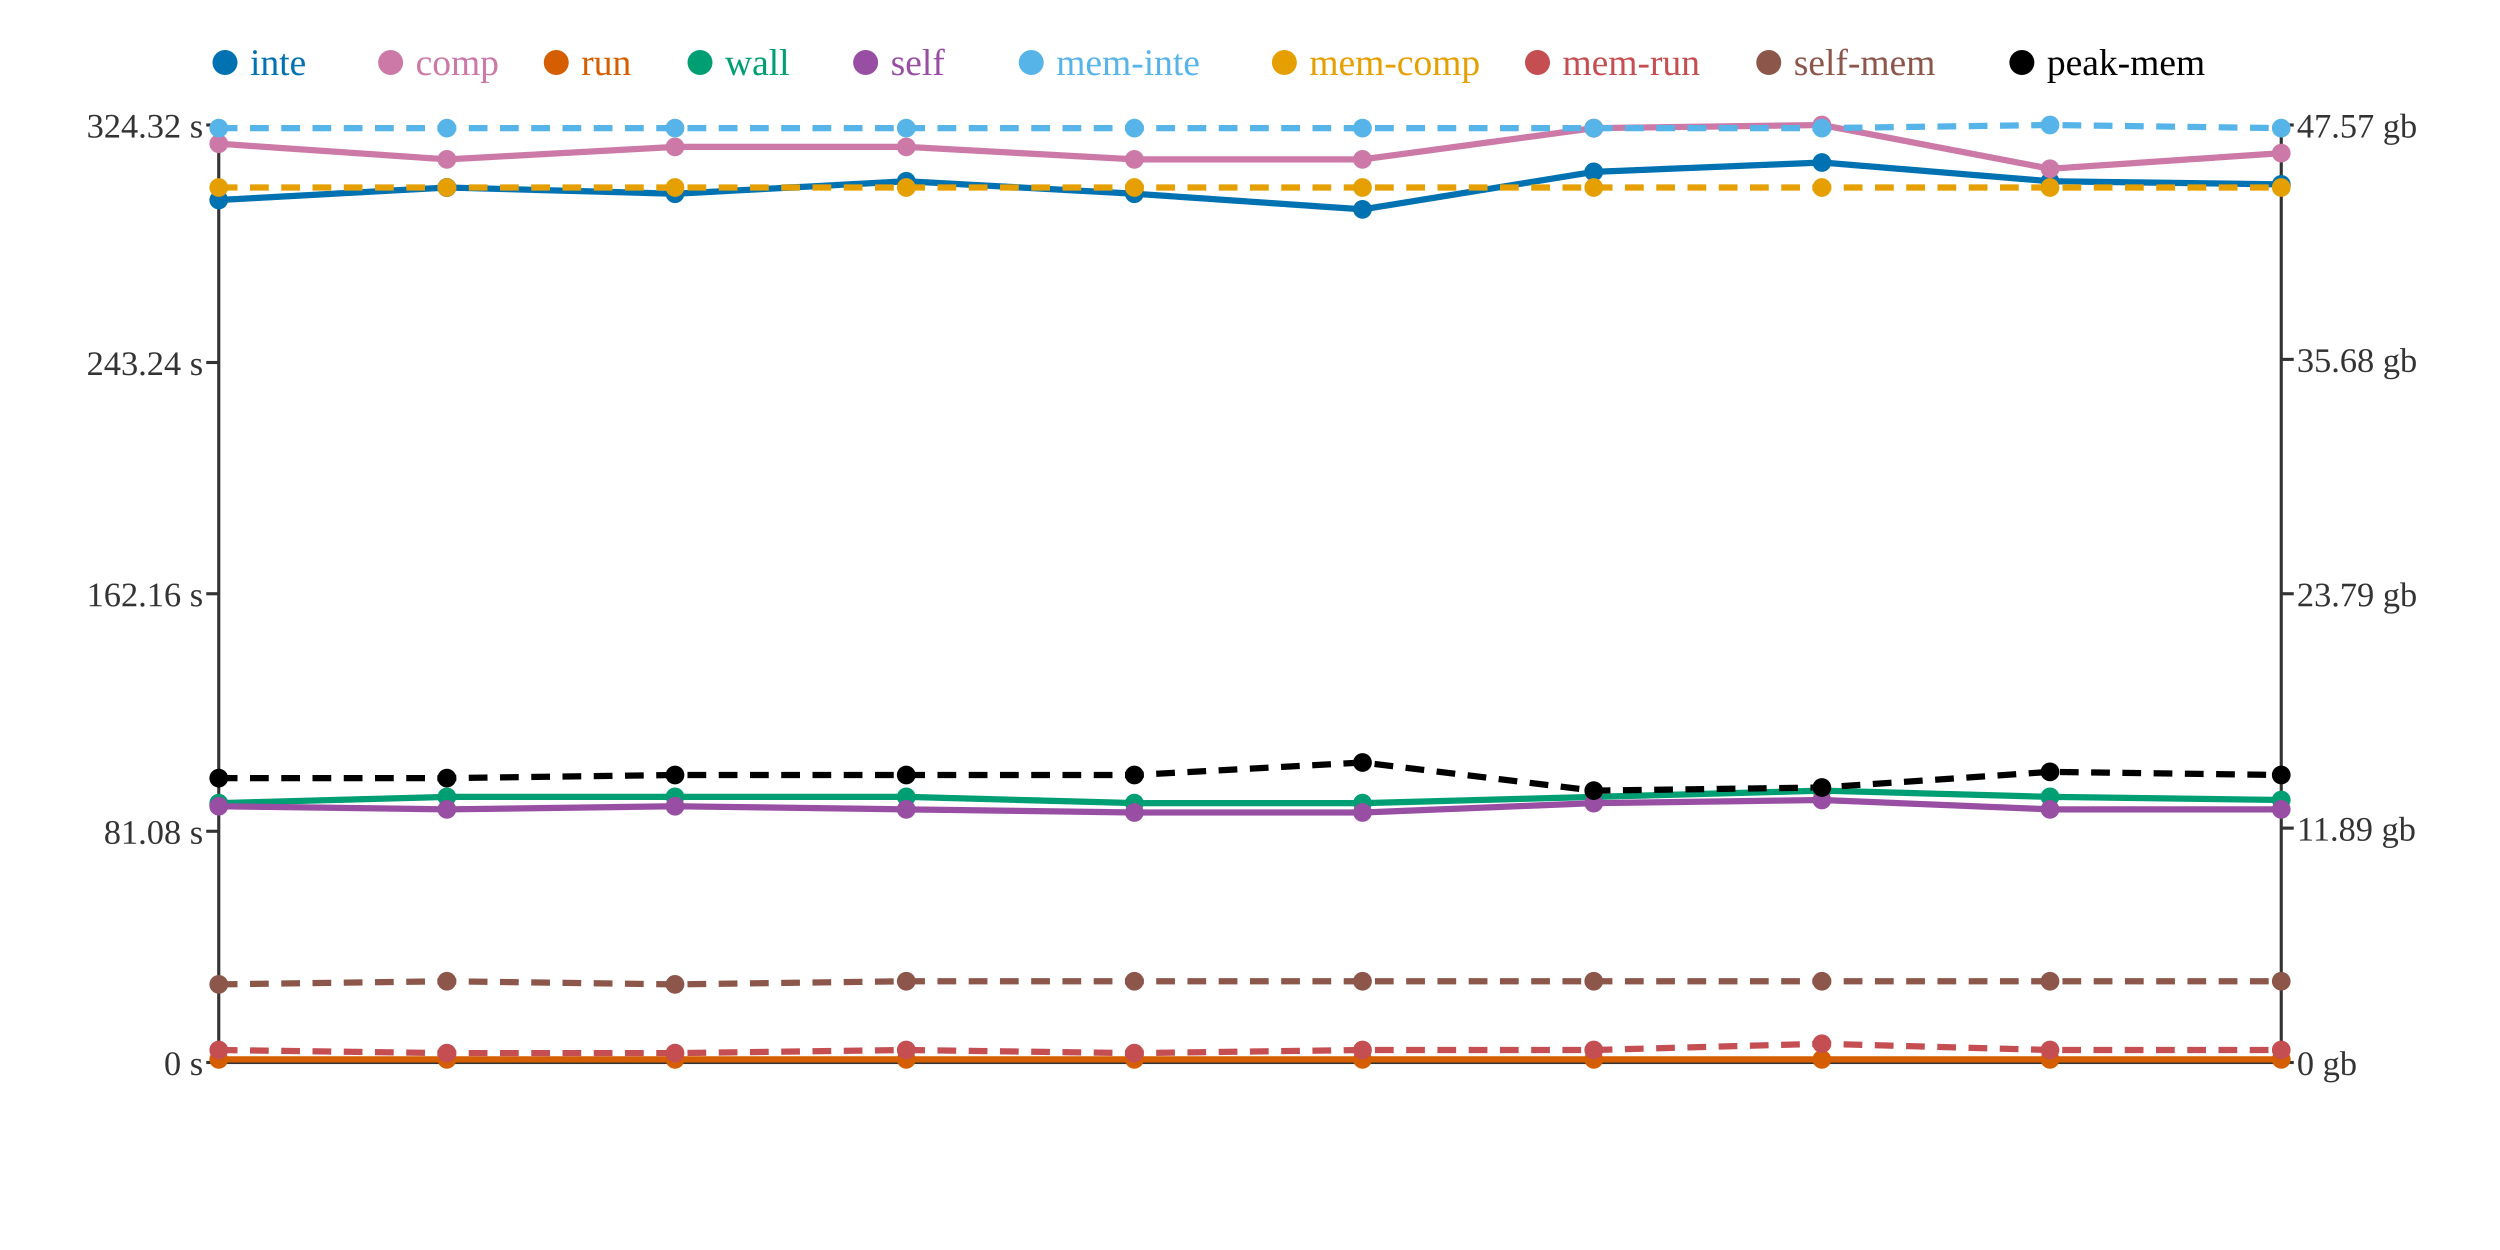
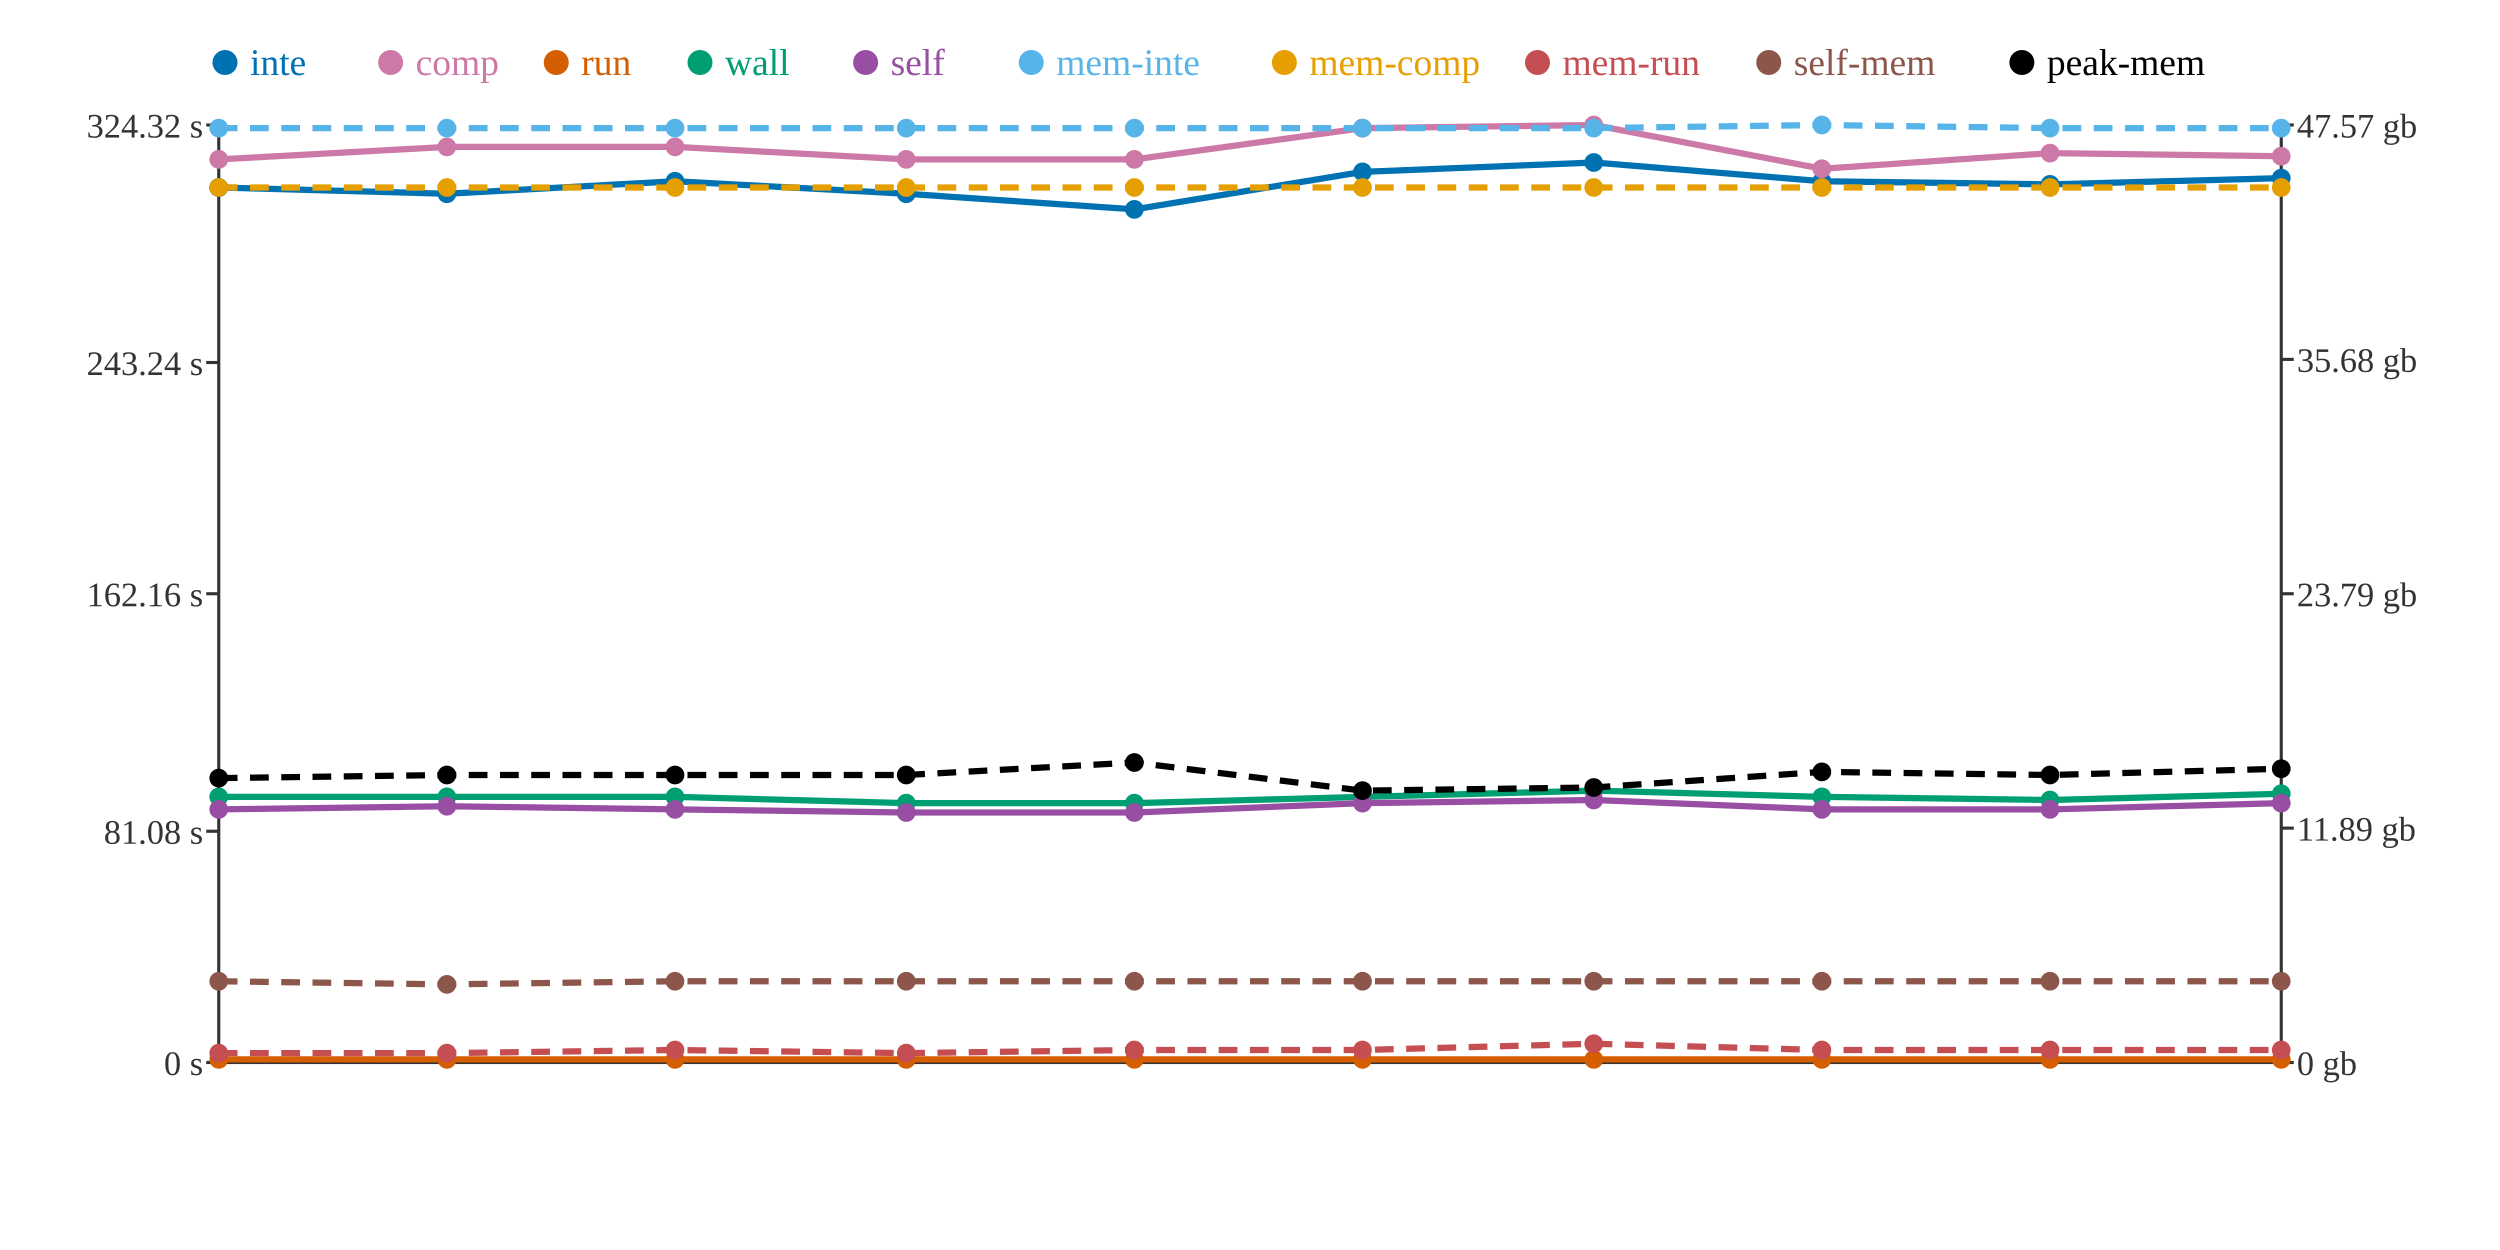
<svg xmlns="http://www.w3.org/2000/svg" width="800" height="400">
  <rect width="800" height="400" fill="white" />
  <line x1="70" y1="40" x2="70" y2="340" stroke="#333" stroke-width="1" />
  <line x1="70" y1="340" x2="730" y2="340" stroke="#333" stroke-width="1" />
  <line x1="730" y1="40" x2="730" y2="340" stroke="#333" stroke-width="1" />
  <line x1="66" y1="340" x2="70" y2="340" stroke="#333" stroke-width="1" />
  <text x="65" y="344" text-anchor="end" font-size="11" fill="#333">0 s</text>
  <line x1="66" y1="266" x2="70" y2="266" stroke="#333" stroke-width="1" />
  <text x="65" y="270" text-anchor="end" font-size="11" fill="#333">81.08 s</text>
  <line x1="66" y1="190" x2="70" y2="190" stroke="#333" stroke-width="1" />
  <text x="65" y="194" text-anchor="end" font-size="11" fill="#333">162.16 s</text>
  <line x1="66" y1="116" x2="70" y2="116" stroke="#333" stroke-width="1" />
  <text x="65" y="120" text-anchor="end" font-size="11" fill="#333">243.24 s</text>
  <line x1="66" y1="40" x2="70" y2="40" stroke="#333" stroke-width="1" />
  <text x="65" y="44" text-anchor="end" font-size="11" fill="#333">324.32 s</text>
  <line x1="730" y1="340" x2="734" y2="340" stroke="#333" stroke-width="1" />
  <text x="735" y="344" text-anchor="start" font-size="11" fill="#333">0 gb</text>
  <line x1="730" y1="265" x2="734" y2="265" stroke="#333" stroke-width="1" />
  <text x="735" y="269" text-anchor="start" font-size="11" fill="#333">11.89 gb</text>
  <line x1="730" y1="190" x2="734" y2="190" stroke="#333" stroke-width="1" />
  <text x="735" y="194" text-anchor="start" font-size="11" fill="#333">23.79 gb</text>
  <line x1="730" y1="115" x2="734" y2="115" stroke="#333" stroke-width="1" />
  <text x="735" y="119" text-anchor="start" font-size="11" fill="#333">35.68 gb</text>
  <line x1="730" y1="40" x2="734" y2="40" stroke="#333" stroke-width="1" />
  <text x="735" y="44" text-anchor="start" font-size="11" fill="#333">47.57 gb</text>
-   <polyline points="70,64 143,60 216,62 290,58 363,62 436,67 510,55 583,52 656,58 730,59" fill="none" stroke="#0072B2" stroke-width="2" />
-   <polyline points="70,46 143,51 216,47 290,47 363,51 436,51 510,41 583,40 656,54 730,49" fill="none" stroke="#CC79A7" stroke-width="2" />
+   <polyline points="70,60 143,62 216,58 290,62 363,67 436,55 510,52 583,58 656,59 730,57" fill="none" stroke="#0072B2" stroke-width="2" />
+   <polyline points="70,51 143,47 216,47 290,51 363,51 436,41 510,40 583,54 656,49 730,50" fill="none" stroke="#CC79A7" stroke-width="2" />
  <polyline points="70,339 143,339 216,339 290,339 363,339 436,339 510,339 583,339 656,339 730,339" fill="none" stroke="#D55E00" stroke-width="2" />
-   <polyline points="70,257 143,255 216,255 290,255 363,257 436,257 510,255 583,253 656,255 730,256" fill="none" stroke="#009E73" stroke-width="2" />
-   <polyline points="70,258 143,259 216,258 290,259 363,260 436,260 510,257 583,256 656,259 730,259" fill="none" stroke="#984EA3" stroke-width="2" />
-   <polyline points="70,41 143,41 216,41 290,41 363,41 436,41 510,41 583,41 656,40 730,41" fill="none" stroke="#56B4E9" stroke-width="2" stroke-dasharray="6 4" />
+   <polyline points="70,255 143,255 216,255 290,257 363,257 436,255 510,253 583,255 656,256 730,254" fill="none" stroke="#009E73" stroke-width="2" />
+   <polyline points="70,259 143,258 216,259 290,260 363,260 436,257 510,256 583,259 656,259 730,257" fill="none" stroke="#984EA3" stroke-width="2" />
+   <polyline points="70,41 143,41 216,41 290,41 363,41 436,41 510,41 583,40 656,41 730,41" fill="none" stroke="#56B4E9" stroke-width="2" stroke-dasharray="6 4" />
  <polyline points="70,60 143,60 216,60 290,60 363,60 436,60 510,60 583,60 656,60 730,60" fill="none" stroke="#E69F00" stroke-width="2" stroke-dasharray="6 4" />
-   <polyline points="70,336 143,337 216,337 290,336 363,337 436,336 510,336 583,334 656,336 730,336" fill="none" stroke="#C44E52" stroke-width="2" stroke-dasharray="6 4" />
-   <polyline points="70,315 143,314 216,315 290,314 363,314 436,314 510,314 583,314 656,314 730,314" fill="none" stroke="#8C564B" stroke-width="2" stroke-dasharray="6 4" />
-   <polyline points="70,249 143,249 216,248 290,248 363,248 436,244 510,253 583,252 656,247 730,248" fill="none" stroke="#000000" stroke-width="2" stroke-dasharray="6 4" />
-   <circle cx="70" cy="64" r="3" fill="#0072B2" />
-   <circle cx="70" cy="46" r="3" fill="#CC79A7" />
+   <polyline points="70,337 143,337 216,336 290,337 363,336 436,336 510,334 583,336 656,336 730,336" fill="none" stroke="#C44E52" stroke-width="2" stroke-dasharray="6 4" />
+   <polyline points="70,314 143,315 216,314 290,314 363,314 436,314 510,314 583,314 656,314 730,314" fill="none" stroke="#8C564B" stroke-width="2" stroke-dasharray="6 4" />
+   <polyline points="70,249 143,248 216,248 290,248 363,244 436,253 510,252 583,247 656,248 730,246" fill="none" stroke="#000000" stroke-width="2" stroke-dasharray="6 4" />
+   <circle cx="70" cy="60" r="3" fill="#0072B2" />
+   <circle cx="70" cy="51" r="3" fill="#CC79A7" />
  <circle cx="70" cy="339" r="3" fill="#D55E00" />
-   <circle cx="70" cy="257" r="3" fill="#009E73" />
-   <circle cx="70" cy="258" r="3" fill="#984EA3" />
+   <circle cx="70" cy="255" r="3" fill="#009E73" />
+   <circle cx="70" cy="259" r="3" fill="#984EA3" />
  <circle cx="70" cy="41" r="3" fill="#56B4E9" />
  <circle cx="70" cy="60" r="3" fill="#E69F00" />
-   <circle cx="70" cy="336" r="3" fill="#C44E52" />
-   <circle cx="70" cy="315" r="3" fill="#8C564B" />
+   <circle cx="70" cy="337" r="3" fill="#C44E52" />
+   <circle cx="70" cy="314" r="3" fill="#8C564B" />
  <circle cx="70" cy="249" r="3" fill="#000000" />
-   <circle cx="143" cy="60" r="3" fill="#0072B2" />
-   <circle cx="143" cy="51" r="3" fill="#CC79A7" />
+   <circle cx="143" cy="62" r="3" fill="#0072B2" />
+   <circle cx="143" cy="47" r="3" fill="#CC79A7" />
  <circle cx="143" cy="339" r="3" fill="#D55E00" />
  <circle cx="143" cy="255" r="3" fill="#009E73" />
-   <circle cx="143" cy="259" r="3" fill="#984EA3" />
+   <circle cx="143" cy="258" r="3" fill="#984EA3" />
  <circle cx="143" cy="41" r="3" fill="#56B4E9" />
  <circle cx="143" cy="60" r="3" fill="#E69F00" />
  <circle cx="143" cy="337" r="3" fill="#C44E52" />
-   <circle cx="143" cy="314" r="3" fill="#8C564B" />
-   <circle cx="143" cy="249" r="3" fill="#000000" />
-   <circle cx="216" cy="62" r="3" fill="#0072B2" />
+   <circle cx="143" cy="315" r="3" fill="#8C564B" />
+   <circle cx="143" cy="248" r="3" fill="#000000" />
+   <circle cx="216" cy="58" r="3" fill="#0072B2" />
  <circle cx="216" cy="47" r="3" fill="#CC79A7" />
  <circle cx="216" cy="339" r="3" fill="#D55E00" />
  <circle cx="216" cy="255" r="3" fill="#009E73" />
-   <circle cx="216" cy="258" r="3" fill="#984EA3" />
+   <circle cx="216" cy="259" r="3" fill="#984EA3" />
  <circle cx="216" cy="41" r="3" fill="#56B4E9" />
  <circle cx="216" cy="60" r="3" fill="#E69F00" />
-   <circle cx="216" cy="337" r="3" fill="#C44E52" />
-   <circle cx="216" cy="315" r="3" fill="#8C564B" />
+   <circle cx="216" cy="336" r="3" fill="#C44E52" />
+   <circle cx="216" cy="314" r="3" fill="#8C564B" />
  <circle cx="216" cy="248" r="3" fill="#000000" />
-   <circle cx="290" cy="58" r="3" fill="#0072B2" />
-   <circle cx="290" cy="47" r="3" fill="#CC79A7" />
+   <circle cx="290" cy="62" r="3" fill="#0072B2" />
+   <circle cx="290" cy="51" r="3" fill="#CC79A7" />
  <circle cx="290" cy="339" r="3" fill="#D55E00" />
-   <circle cx="290" cy="255" r="3" fill="#009E73" />
-   <circle cx="290" cy="259" r="3" fill="#984EA3" />
+   <circle cx="290" cy="257" r="3" fill="#009E73" />
+   <circle cx="290" cy="260" r="3" fill="#984EA3" />
  <circle cx="290" cy="41" r="3" fill="#56B4E9" />
  <circle cx="290" cy="60" r="3" fill="#E69F00" />
-   <circle cx="290" cy="336" r="3" fill="#C44E52" />
+   <circle cx="290" cy="337" r="3" fill="#C44E52" />
  <circle cx="290" cy="314" r="3" fill="#8C564B" />
  <circle cx="290" cy="248" r="3" fill="#000000" />
-   <circle cx="363" cy="62" r="3" fill="#0072B2" />
+   <circle cx="363" cy="67" r="3" fill="#0072B2" />
  <circle cx="363" cy="51" r="3" fill="#CC79A7" />
  <circle cx="363" cy="339" r="3" fill="#D55E00" />
  <circle cx="363" cy="257" r="3" fill="#009E73" />
  <circle cx="363" cy="260" r="3" fill="#984EA3" />
  <circle cx="363" cy="41" r="3" fill="#56B4E9" />
  <circle cx="363" cy="60" r="3" fill="#E69F00" />
-   <circle cx="363" cy="337" r="3" fill="#C44E52" />
+   <circle cx="363" cy="336" r="3" fill="#C44E52" />
  <circle cx="363" cy="314" r="3" fill="#8C564B" />
-   <circle cx="363" cy="248" r="3" fill="#000000" />
-   <circle cx="436" cy="67" r="3" fill="#0072B2" />
-   <circle cx="436" cy="51" r="3" fill="#CC79A7" />
+   <circle cx="363" cy="244" r="3" fill="#000000" />
+   <circle cx="436" cy="55" r="3" fill="#0072B2" />
+   <circle cx="436" cy="41" r="3" fill="#CC79A7" />
  <circle cx="436" cy="339" r="3" fill="#D55E00" />
-   <circle cx="436" cy="257" r="3" fill="#009E73" />
-   <circle cx="436" cy="260" r="3" fill="#984EA3" />
+   <circle cx="436" cy="255" r="3" fill="#009E73" />
+   <circle cx="436" cy="257" r="3" fill="#984EA3" />
  <circle cx="436" cy="41" r="3" fill="#56B4E9" />
  <circle cx="436" cy="60" r="3" fill="#E69F00" />
  <circle cx="436" cy="336" r="3" fill="#C44E52" />
  <circle cx="436" cy="314" r="3" fill="#8C564B" />
-   <circle cx="436" cy="244" r="3" fill="#000000" />
-   <circle cx="510" cy="55" r="3" fill="#0072B2" />
-   <circle cx="510" cy="41" r="3" fill="#CC79A7" />
+   <circle cx="436" cy="253" r="3" fill="#000000" />
+   <circle cx="510" cy="52" r="3" fill="#0072B2" />
+   <circle cx="510" cy="40" r="3" fill="#CC79A7" />
  <circle cx="510" cy="339" r="3" fill="#D55E00" />
-   <circle cx="510" cy="255" r="3" fill="#009E73" />
-   <circle cx="510" cy="257" r="3" fill="#984EA3" />
+   <circle cx="510" cy="253" r="3" fill="#009E73" />
+   <circle cx="510" cy="256" r="3" fill="#984EA3" />
  <circle cx="510" cy="41" r="3" fill="#56B4E9" />
  <circle cx="510" cy="60" r="3" fill="#E69F00" />
-   <circle cx="510" cy="336" r="3" fill="#C44E52" />
+   <circle cx="510" cy="334" r="3" fill="#C44E52" />
  <circle cx="510" cy="314" r="3" fill="#8C564B" />
-   <circle cx="510" cy="253" r="3" fill="#000000" />
-   <circle cx="583" cy="52" r="3" fill="#0072B2" />
-   <circle cx="583" cy="40" r="3" fill="#CC79A7" />
+   <circle cx="510" cy="252" r="3" fill="#000000" />
+   <circle cx="583" cy="58" r="3" fill="#0072B2" />
+   <circle cx="583" cy="54" r="3" fill="#CC79A7" />
  <circle cx="583" cy="339" r="3" fill="#D55E00" />
-   <circle cx="583" cy="253" r="3" fill="#009E73" />
-   <circle cx="583" cy="256" r="3" fill="#984EA3" />
-   <circle cx="583" cy="41" r="3" fill="#56B4E9" />
+   <circle cx="583" cy="255" r="3" fill="#009E73" />
+   <circle cx="583" cy="259" r="3" fill="#984EA3" />
+   <circle cx="583" cy="40" r="3" fill="#56B4E9" />
  <circle cx="583" cy="60" r="3" fill="#E69F00" />
-   <circle cx="583" cy="334" r="3" fill="#C44E52" />
+   <circle cx="583" cy="336" r="3" fill="#C44E52" />
  <circle cx="583" cy="314" r="3" fill="#8C564B" />
-   <circle cx="583" cy="252" r="3" fill="#000000" />
-   <circle cx="656" cy="58" r="3" fill="#0072B2" />
-   <circle cx="656" cy="54" r="3" fill="#CC79A7" />
+   <circle cx="583" cy="247" r="3" fill="#000000" />
+   <circle cx="656" cy="59" r="3" fill="#0072B2" />
+   <circle cx="656" cy="49" r="3" fill="#CC79A7" />
  <circle cx="656" cy="339" r="3" fill="#D55E00" />
-   <circle cx="656" cy="255" r="3" fill="#009E73" />
+   <circle cx="656" cy="256" r="3" fill="#009E73" />
  <circle cx="656" cy="259" r="3" fill="#984EA3" />
-   <circle cx="656" cy="40" r="3" fill="#56B4E9" />
+   <circle cx="656" cy="41" r="3" fill="#56B4E9" />
  <circle cx="656" cy="60" r="3" fill="#E69F00" />
  <circle cx="656" cy="336" r="3" fill="#C44E52" />
  <circle cx="656" cy="314" r="3" fill="#8C564B" />
-   <circle cx="656" cy="247" r="3" fill="#000000" />
-   <circle cx="730" cy="59" r="3" fill="#0072B2" />
-   <circle cx="730" cy="49" r="3" fill="#CC79A7" />
+   <circle cx="656" cy="248" r="3" fill="#000000" />
+   <circle cx="730" cy="57" r="3" fill="#0072B2" />
+   <circle cx="730" cy="50" r="3" fill="#CC79A7" />
  <circle cx="730" cy="339" r="3" fill="#D55E00" />
-   <circle cx="730" cy="256" r="3" fill="#009E73" />
-   <circle cx="730" cy="259" r="3" fill="#984EA3" />
+   <circle cx="730" cy="254" r="3" fill="#009E73" />
+   <circle cx="730" cy="257" r="3" fill="#984EA3" />
  <circle cx="730" cy="41" r="3" fill="#56B4E9" />
  <circle cx="730" cy="60" r="3" fill="#E69F00" />
  <circle cx="730" cy="336" r="3" fill="#C44E52" />
  <circle cx="730" cy="314" r="3" fill="#8C564B" />
-   <circle cx="730" cy="248" r="3" fill="#000000" />
+   <circle cx="730" cy="246" r="3" fill="#000000" />
  <circle cx="72" cy="20" r="4" fill="#0072B2" />
  <text x="80" y="24" text-anchor="start" font-size="12" fill="#0072B2">inte</text>
  <circle cx="125" cy="20" r="4" fill="#CC79A7" />
  <text x="133" y="24" text-anchor="start" font-size="12" fill="#CC79A7">comp</text>
  <circle cx="178" cy="20" r="4" fill="#D55E00" />
  <text x="186" y="24" text-anchor="start" font-size="12" fill="#D55E00">run</text>
  <circle cx="224" cy="20" r="4" fill="#009E73" />
  <text x="232" y="24" text-anchor="start" font-size="12" fill="#009E73">wall</text>
  <circle cx="277" cy="20" r="4" fill="#984EA3" />
  <text x="285" y="24" text-anchor="start" font-size="12" fill="#984EA3">self</text>
  <circle cx="330" cy="20" r="4" fill="#56B4E9" />
  <text x="338" y="24" text-anchor="start" font-size="12" fill="#56B4E9">mem-inte</text>
  <circle cx="411" cy="20" r="4" fill="#E69F00" />
  <text x="419" y="24" text-anchor="start" font-size="12" fill="#E69F00">mem-comp</text>
  <circle cx="492" cy="20" r="4" fill="#C44E52" />
  <text x="500" y="24" text-anchor="start" font-size="12" fill="#C44E52">mem-run</text>
  <circle cx="566" cy="20" r="4" fill="#8C564B" />
  <text x="574" y="24" text-anchor="start" font-size="12" fill="#8C564B">self-mem</text>
  <circle cx="647" cy="20" r="4" fill="#000000" />
  <text x="655" y="24" text-anchor="start" font-size="12" fill="#000000">peak-mem</text>
</svg>
